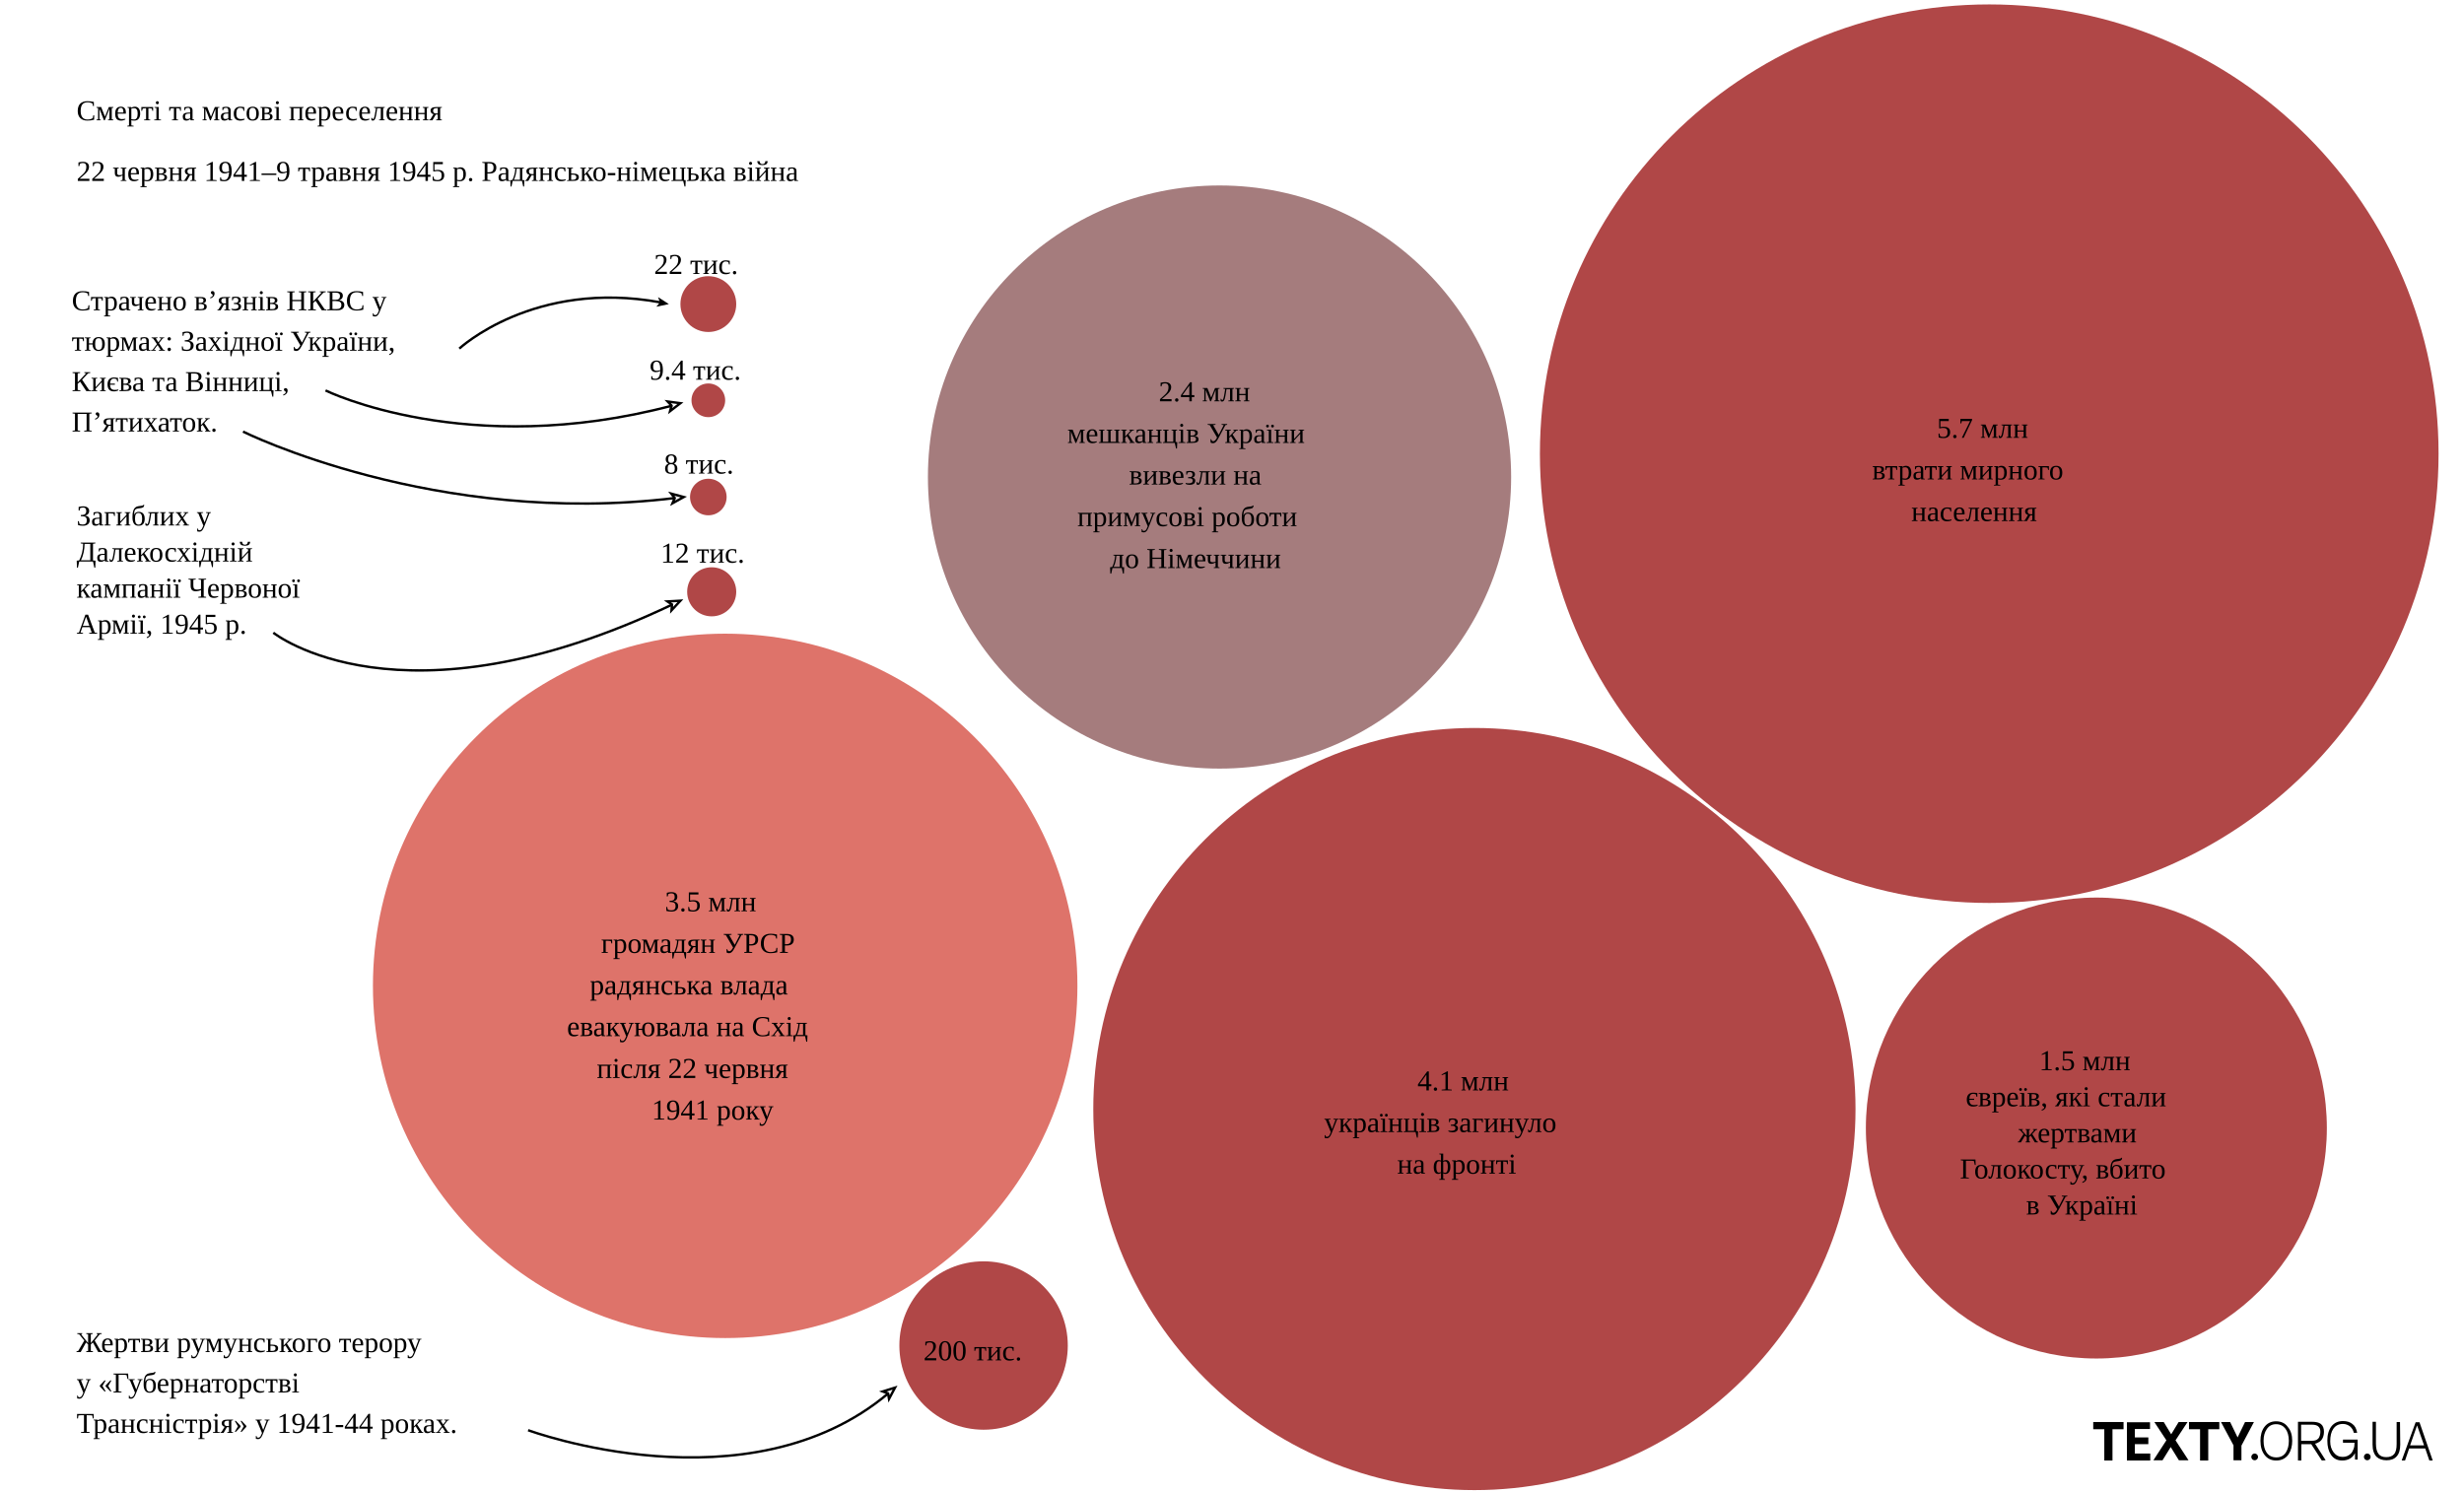
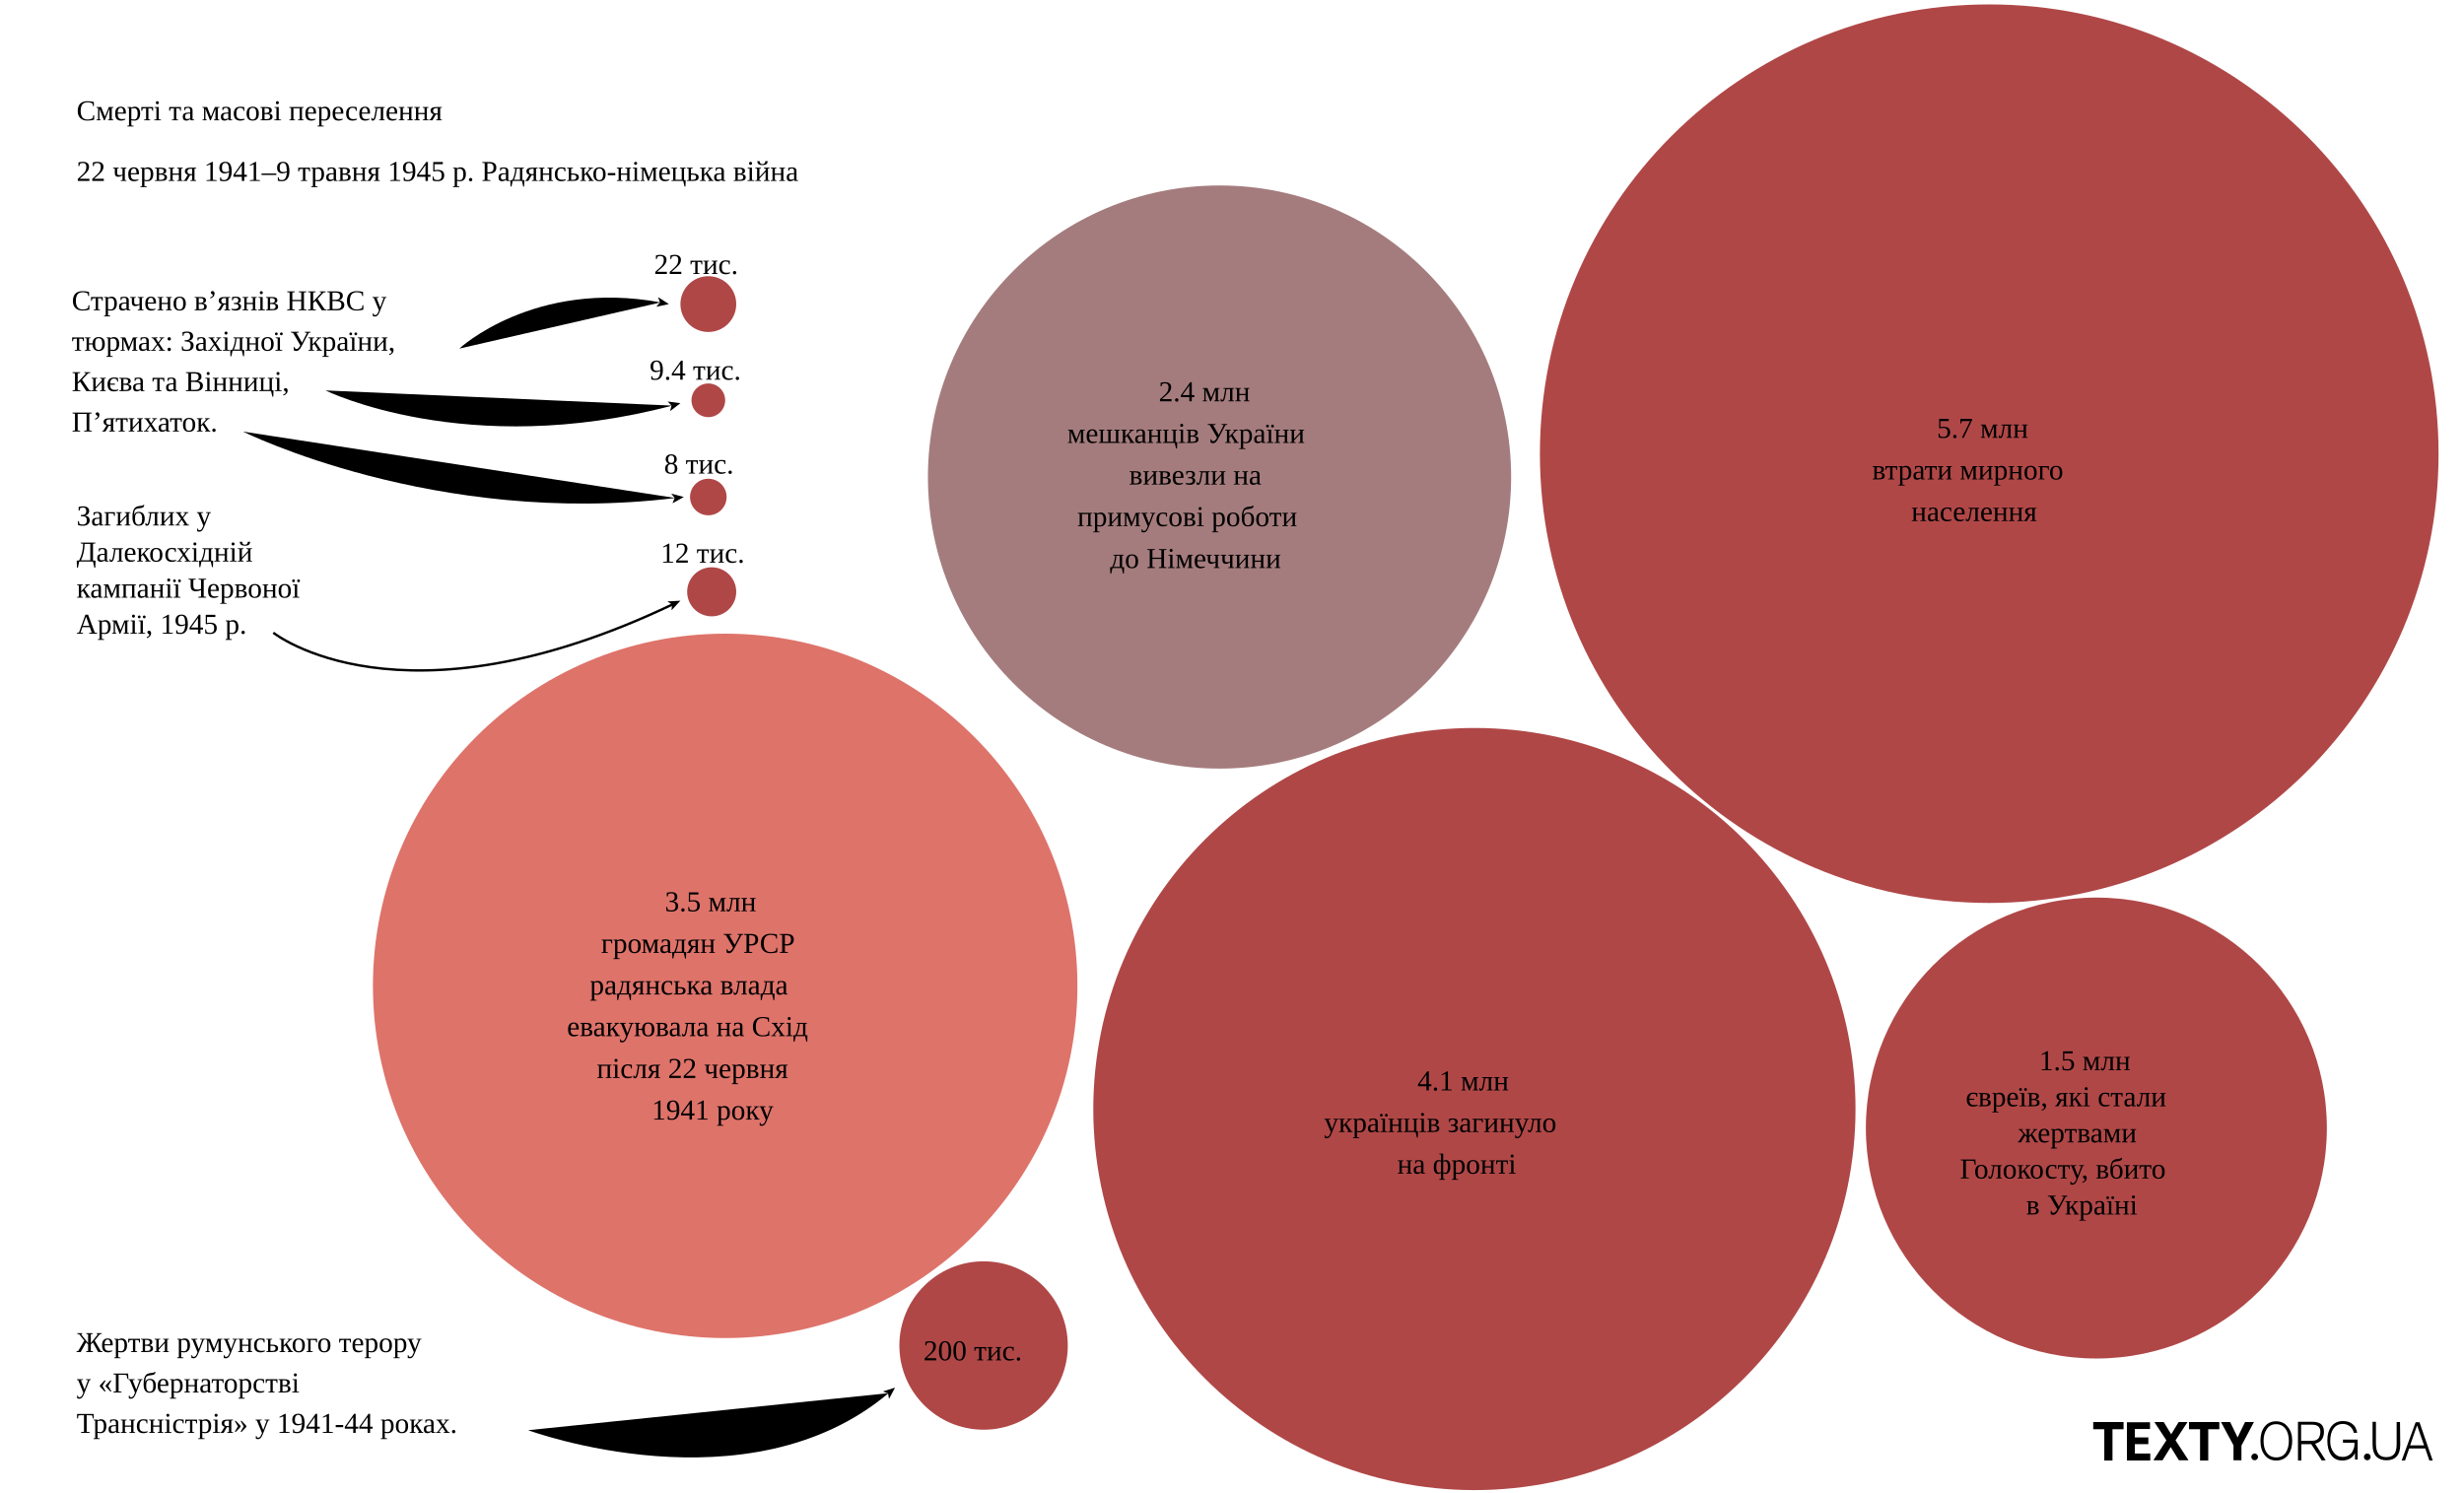
<svg xmlns="http://www.w3.org/2000/svg" xml:space="preserve" style="enable-background:new 0 0 1024.1 620.4;" viewBox="0 0 1024.1 620.4" y="0px" x="0px">
  <g id="circles-2">
    <circle r="186.75" style="opacity:0.72;fill:#910000;fill-opacity:1;stroke-width:1" id="circle_2_1" cy="188.585" cx="826.775" />
    <circle style="opacity:0.72; fill:#910000;" id="circle_2_2" r="158.4" cy="461" cx="612.8" />
    <circle style="opacity:0.65;fill:#CC281A;" id="circle_2_3" r="146.4" cy="409.8" cx="301.4" />
    <circle style="opacity:0.65;fill:#743638;fill-opacity:1;stroke-width:1" id="circle_2_4" cy="198.292" cx="506.867" r="121.2" />
    <circle style="opacity:0.72; fill:#910000;" id="circle_2_5" r="95.8" cy="468.9" cx="871.3" />
    <circle style="opacity:0.72; fill:#910000;" id="circle_2_6" r="35" cy="559.3" cx="408.8" />
    <circle style="opacity:0.72; fill:#910000;" id="circle_2_7" r="11.6" cy="126.4" cx="294.4" />
    <circle style="opacity:0.72; fill:#910000;" id="circle_2_8" r="10.2" cy="246" cx="295.8" />
    <circle style="opacity:0.72; fill:#910000;" id="circle_2_9" r="7" cy="166.4" cx="294.4" />
    <circle style="opacity:0.72; fill:#910000;" id="circle_2_10" r="7.6" cy="206.6" cx="294.4" />
  </g>
  <g id="content-2">
    <text class="font-size-14" transform="matrix(1 0 0 1 29.8075 128.9709)">Страчено в’язнів НКВС у </text>
    <text class="font-size-14" transform="matrix(1 0 0 1 29.8075 145.7709)">тюрмах: Західної України,</text>
    <text class="font-size-14" transform="matrix(1 0 0 1 29.8075 162.5709)">Києва та Вінниці,</text>
    <text class="font-size-14" transform="matrix(1 0 0 1 29.8075 179.3709)">П’ятихаток.</text>
    <text class="font-size-14" transform="matrix(1 0 0 1 31.8075 562.0165)">Жертви румунського терору </text>
    <text class="font-size-14" transform="matrix(1 0 0 1 31.8075 578.8165)">у «Губернаторстві </text>
    <text class="font-size-14" transform="matrix(1 0 0 1 31.8075 595.6165)">Трансністрія» у 1941-44 роках. </text>
    <text class="bold-text font-size-14" transform="matrix(1 0 0 1 271.8223 113.882)">22 тис.</text>
    <text class="bold-text font-size-14" transform="matrix(1 0 0 1 269.9961 157.8168)">9.4 тис.</text>
    <text class="bold-text font-size-14" transform="matrix(1 0 0 1 275.9805 196.8532)">8 тис.</text>
    <text class="fill-white bold-text font-size-14" transform="matrix(1 0 0 1 589.1133 453.2564)">4.1 млн</text>
    <text class="fill-white font-size-14" transform="matrix(1 0 0 1 550.3133 470.5564)">українців загинуло </text>
    <text class="fill-white font-size-14" transform="matrix(1 0 0 1 580.7134 487.8564)">на фронті </text>
    <text class="fill-white bold-text font-size-14" transform="matrix(1 0 0 1 804.9944 181.9868)">5.7 млн </text>
    <text class="fill-white font-size-14" transform="matrix(1 0 0 1 778.0945 199.2868)">втрати мирного </text>
    <text class="fill-white font-size-14" transform="matrix(1 0 0 1 794.3944 216.5868)">населення </text>
    <text class="fill-white bold-text font-size-14" transform="matrix(1 0 0 1 847.4957 444.8504)">1.5 млн</text>
    <text class="fill-white font-size-14" transform="matrix(1 0 0 1 895.0957 444.8504)"> </text>
    <text class="fill-white font-size-14" transform="matrix(1 0 0 1 816.9957 459.8504)">євреїв, які стали </text>
    <text class="fill-white font-size-14" transform="matrix(1 0 0 1 838.6958 474.8504)">жертвами </text>
    <text class="fill-white font-size-14" transform="matrix(1 0 0 1 814.5957 489.8504)">Голокосту, вбито </text>
    <text class="fill-white font-size-14" transform="matrix(1 0 0 1 842.0957 504.8504)">в Україні</text>
    <text class="fill-white bold-text font-size-14" transform="matrix(1 0 0 1 276.3343 378.7899)">3.5 млн</text>
    <text class="fill-white font-size-14" transform="matrix(1 0 0 1 326.4343 378.7899)"> </text>
    <text class="fill-white font-size-14" transform="matrix(1 0 0 1 249.8343 396.0899)">громадян УРСР </text>
    <text class="fill-white font-size-14" transform="matrix(1 0 0 1 245.1343 413.3899)">радянська влада </text>
    <text class="fill-white font-size-14" transform="matrix(1 0 0 1 235.6343 430.6899)">евакуювала на Схід </text>
    <text class="fill-white font-size-14" transform="matrix(1 0 0 1 248.0343 448.0899)">після 22 червня </text>
    <text class="fill-white font-size-14" transform="matrix(1 0 0 1 270.8343 465.3899)">1941 року</text>
    <text class="fill-white bold-text font-size-14" transform="matrix(1 0 0 1 383.8049 565.4603)">200 тис.</text>
    <text class="fill-white bold-text font-size-14" transform="matrix(1 0 0 1 481.583 166.8052)">2.4 млн </text>
    <text class="fill-white font-size-14" transform="matrix(1 0 0 1 443.583 184.1052)">мешканців України </text>
    <text class="fill-white font-size-14" transform="matrix(1 0 0 1 469.283 201.4052)">вивезли на </text>
    <text class="fill-white font-size-14" transform="matrix(1 0 0 1 447.783 218.7052)">примусові роботи </text>
    <text class="fill-white font-size-14" transform="matrix(1 0 0 1 461.383 236.1052)">до Німеччини</text>
    <text class="font-size-14" transform="matrix(1 0 0 1 31.8079 218.4187)">Загиблих у </text>
    <text class="font-size-14" transform="matrix(1 0 0 1 31.8079 233.4187)">Далекосхідній </text>
    <text class="font-size-14" transform="matrix(1 0 0 1 31.8079 248.4187)">кампанії Червоної </text>
    <text class="font-size-14" transform="matrix(1 0 0 1 31.8079 263.4187)">Армії, 1945 р. </text>
    <text class="bold-text font-size-14" transform="matrix(1 0 0 1 274.525 233.8874)">12 тис.</text>
    <text class="bold-text font-size-36" transform="matrix(1 0 0 1 31.8075 50.0115)">Смерті та масові переселення</text>
    <text class="font-size-21" transform="matrix(1 0 0 1 31.8075 75.2115)">22 червня 1941–9 травня 1945 р. Радянсько-німецька війна</text>
-     <g id="g70">
-       <g id="g68">
-         <path style="fill:none;stroke:#000000;stroke-opacity:1" id="path62" d="M274.6,125.7c-52.7-9.7-83.7,19.2-83.7,19.2" class="arrow" />
-         <g id="g66">
-           <polygon id="polygon64" points="278,126.4 273.5,123.5 274.3,125.7 272.8,127.5    " />
-         </g>
-       </g>
+     <g>
+       <path d="M274.6,125.7c-52.7-9.7-83.7,19.2-83.7,19.2" class="arrow" />
+       <polygon points="278,126.4 273.5,123.5 274.3,125.7 272.8,127.5" />
    </g>
-     <g style="stroke:#000000;stroke-opacity:1;fill:none" id="g80">
-       <g style="stroke:#000000;stroke-opacity:1;fill:none" id="g78">
-         <path style="stroke:#000000;stroke-opacity:1;fill:none" id="path72" d="M279.4,168.6c-85.6,22.6-144.1-6.3-144.1-6.3" class="arrow" />
-         <g style="stroke:#000000;stroke-opacity:1;fill:none" id="g76">
-           <polygon style="stroke:#000000;stroke-opacity:1;fill:none" id="polygon74" points="282.8,167.6 277.5,166.9 279.1,168.6 278.5,170.9    " />
-         </g>
-       </g>
+     <g>
+       <path d="M279.4,168.6c-85.6,22.6-144.1-6.3-144.1-6.3" class="arrow" />
+       <polygon class="arrow" points="282.8,167.6 277.5,166.9 279.1,168.6 278.5,170.9" />
    </g>
-     <g style="stroke:#000000;stroke-opacity:1;fill:none" id="g90">
-       <g style="stroke:#000000;stroke-opacity:1;fill:none" id="g88">
-         <path style="stroke:#000000;stroke-opacity:1;fill:none" id="path82" d="M369.3,579.1c-58.4,49.2-149.8,15.4-149.8,15.4" class="arrow" />
-         <g style="stroke:#000000;stroke-opacity:1;fill:none" id="g86">
-           <polygon style="stroke:#000000;stroke-opacity:1;fill:none" id="polygon84" points="372,576.8 366.9,578.4 369.1,579.2 369.5,581.5    " />
-         </g>
-       </g>
+     <g>
+       <path d="M369.3,579.1c-58.4,49.2-149.8,15.4-149.8,15.4" class="arrow" />
+       <polygon class="arrow" points="372,576.8 366.9,578.4 369.1,579.2 369.5,581.5" />
    </g>
-     <g style="fill:none;stroke:#000000;stroke-opacity:1" id="g100">
-       <g style="fill:none;stroke:#000000;stroke-opacity:1" id="g98">
-         <path style="fill:none;stroke:#000000;stroke-opacity:1" id="path92" d="M279.6,251.2c-113.2,54-166,11.8-166,11.8" class="arrow" />
-         <g style="fill:none;stroke:#000000;stroke-opacity:1" id="g96">
-           <polygon style="fill:none;stroke:#000000;stroke-opacity:1" id="polygon94" points="282.8,249.7 277.4,250 279.3,251.3 279.1,253.7    " />
-         </g>
-       </g>
+     <g>
+       <path style="fill:none;stroke:#000000;stroke-opacity:1" id="path92" d="M279.6,251.2c-113.2,54-166,11.8-166,11.8" class="arrow" />
+       <polygon points="282.8,249.7 277.4,250 279.3,251.3 279.1,253.7" class="arrow" />
    </g>
-     <g style="stroke:#000000;stroke-opacity:1;fill:none" id="g110">
-       <g style="stroke:#000000;stroke-opacity:1;fill:none" id="g108">
-         <path style="stroke:#000000;stroke-opacity:1;fill:none" id="path102" d="M280.7,207C180.8,219.2,101,179.4,101,179.4" class="arrow" />
-         <g style="stroke:#000000;stroke-opacity:1;fill:none" id="g106">
-           <polygon style="stroke:#000000;stroke-opacity:1;fill:none" id="polygon104" points="284.2,206.6 279,205.2 280.4,207 279.5,209.2    " />
-         </g>
-       </g>
+     <g>
+       <path d="M280.7,207C180.8,219.2,101,179.4,101,179.4" class="arrow" />
+       <polygon points="284.2,206.6 279,205.2 280.4,207 279.5,209.2" class="arrow" />
    </g>
    <g id="texty-logo">
-       <path id="path83" d="M952.7,598.9c0,2.2-0.5,4.1-1.5,5.6c-1.2,1.7-2.9,2.6-5.1,2.6c-2,0-3.6-0.7-4.8-2.2s-1.8-3.5-1.8-6c0-2.3,0.5-4.2,1.6-5.7   c1.2-1.6,2.8-2.4,4.9-2.4c2.1,0,3.8,0.8,4.9,2.4C952.1,594.6,952.7,596.5,952.7,598.9z M951.3,598.9c0-2.1-0.5-3.8-1.4-5   s-2.2-1.9-3.9-1.9s-3,0.7-3.9,2.1c-0.9,1.3-1.3,2.9-1.3,4.8c0,2,0.4,3.6,1.2,4.8c0.9,1.4,2.3,2.1,4.1,2.1s3.1-0.7,4-2.1   C950.9,602.4,951.3,600.9,951.3,598.9z" />
-       <path id="path85" d="M931.6,600.9v6.1h-3.3v-6.2l-5.2-9.7h3.8l3.1,6.4l3.1-6.4h3.7L931.6,600.9z" />
-       <path id="path87" d="M922.4,594.1h-4.6v13h-3.4v-13h-4.6v-3h12.6V594.1z" />
-       <path id="path89" d="M904.2,598.7l5.4,8.3h-4l-3.4-5.5l-3.4,5.5H895l5.4-8.3l-5-7.6h3.9l3.1,5.1l3.1-5.1h3.7L904.2,598.7z" />
-       <path id="path91" d="M893.6,594h-6.3v3.5h5.6v2.8h-5.6v3.9h6.4v2.9H884v-15.9h9.6V594z" />
-       <path id="path93" d="M882.6,594.1H878v13h-3.4v-13H870v-3h12.6V594.1z" />
-       <path id="path95" d="M979.9,606.7h-1.1V604c-0.5,1-1.2,1.8-2.1,2.3c-0.9,0.5-1.9,0.8-3.2,0.8c-2.1,0-3.6-0.8-4.7-2.4c-1-1.5-1.5-3.4-1.5-5.9   s0.6-4.4,1.7-5.9c1.2-1.5,2.8-2.2,4.8-2.2c1.6,0,2.9,0.4,3.9,1.2c1.1,0.8,1.7,2,2,3.7h-1.4c-0.2-1.1-0.8-2-1.6-2.7   c-0.8-0.6-1.8-1-2.9-1c-1.8,0-3.1,0.7-4,2s-1.3,3-1.3,5.3c0,1.8,0.5,3.3,1.4,4.5c1,1.3,2.2,1.9,3.8,1.9c1.4,0,2.5-0.5,3.4-1.4   c0.5-0.5,0.8-1.2,1.1-1.9s0.4-1.6,0.4-2.6h-4.8v-1.3h6.1L979.9,606.7L979.9,606.7z" />
-       <path id="path97" d="M997.6,600.5c0,2.2-0.5,3.8-1.5,4.9c-1,1.1-2.4,1.6-4.2,1.6c-1.7,0-3.1-0.5-4.1-1.4c-1.1-1.1-1.7-2.8-1.7-5.1V591h1.4v9.1   c0,2,0.4,3.4,1.1,4.3c0.7,0.9,1.8,1.3,3.2,1.3s2.5-0.4,3.2-1.2c0.8-0.9,1.1-2.3,1.1-4.3v-9.1h1.4L997.6,600.5L997.6,600.5z" />
-       <path id="path99" d="M1011.1,607.1h-1.4l-1.7-5h-6.7l-1.7,5h-1.4l5.8-15.9h1.6L1011.1,607.1z M1007.5,600.8l-2.9-8.3l-2.9,8.3H1007.5z" />
-       <circle id="circle101" r="1.4" cy="605.6" cx="937.1" />
-       <circle id="circle103" r="1.4" cy="605.6" cx="983.9" />
-       <path id="path105" d="M966.6,607l-4.4-6.9c0.5-0.1,0.8-0.2,1.3-0.5c2.1-0.9,2.4-3.4,2.4-4.4c0-1.5-0.4-2.6-1.3-3.3c-0.8-0.6-2-0.9-3.7-0.9h-5.8   v16.1h1.4v-6.8h4.1l4.4,6.8L966.6,607z M956.4,592.2h4.5c1.3,0,2.3,0.3,2.8,0.9c0.5,0.5,0.7,1.2,0.7,2.1c0,1-0.3,2.3-1,2.9   c-0.6,0.6-1.5,0.8-2.6,0.8h-4.4V592.2z" />
+       <path d="M952.7,598.9c0,2.2-0.5,4.1-1.5,5.6c-1.2,1.7-2.9,2.6-5.1,2.6c-2,0-3.6-0.7-4.8-2.2s-1.8-3.5-1.8-6c0-2.3,0.5-4.2,1.6-5.7   c1.2-1.6,2.8-2.4,4.9-2.4c2.1,0,3.8,0.8,4.9,2.4C952.1,594.6,952.7,596.5,952.7,598.9z M951.3,598.9c0-2.1-0.5-3.8-1.4-5   s-2.2-1.9-3.9-1.9s-3,0.7-3.9,2.1c-0.9,1.3-1.3,2.9-1.3,4.8c0,2,0.4,3.6,1.2,4.8c0.9,1.4,2.3,2.1,4.1,2.1s3.1-0.7,4-2.1   C950.9,602.4,951.3,600.9,951.3,598.9z" />
+       <path d="M931.6,600.9v6.1h-3.3v-6.2l-5.2-9.7h3.8l3.1,6.4l3.1-6.4h3.7L931.6,600.9z" />
+       <path d="M922.4,594.1h-4.6v13h-3.4v-13h-4.6v-3h12.6V594.1z" />
+       <path d="M904.2,598.7l5.4,8.3h-4l-3.4-5.5l-3.4,5.5H895l5.4-8.3l-5-7.6h3.9l3.1,5.1l3.1-5.1h3.7L904.2,598.7z" />
+       <path d="M893.6,594h-6.3v3.5h5.6v2.8h-5.6v3.9h6.4v2.9H884v-15.9h9.6V594z" />
+       <path d="M882.6,594.1H878v13h-3.4v-13H870v-3h12.6V594.1z" />
+       <path d="M979.9,606.7h-1.1V604c-0.5,1-1.2,1.8-2.1,2.3c-0.9,0.5-1.9,0.8-3.2,0.8c-2.1,0-3.6-0.8-4.7-2.4c-1-1.5-1.5-3.4-1.5-5.9   s0.6-4.4,1.7-5.9c1.2-1.5,2.8-2.2,4.8-2.2c1.6,0,2.9,0.4,3.9,1.2c1.1,0.8,1.7,2,2,3.7h-1.4c-0.2-1.1-0.8-2-1.6-2.7   c-0.8-0.6-1.8-1-2.9-1c-1.8,0-3.1,0.7-4,2s-1.3,3-1.3,5.3c0,1.8,0.5,3.3,1.4,4.5c1,1.3,2.2,1.9,3.8,1.9c1.4,0,2.5-0.5,3.4-1.4   c0.5-0.5,0.8-1.2,1.1-1.9s0.4-1.6,0.4-2.6h-4.8v-1.3h6.1L979.9,606.7L979.9,606.7z" />
+       <path d="M997.6,600.5c0,2.2-0.5,3.8-1.5,4.9c-1,1.1-2.4,1.6-4.2,1.6c-1.7,0-3.1-0.5-4.1-1.4c-1.1-1.1-1.7-2.8-1.7-5.1V591h1.4v9.1   c0,2,0.4,3.4,1.1,4.3c0.7,0.9,1.8,1.3,3.2,1.3s2.5-0.4,3.2-1.2c0.8-0.9,1.1-2.3,1.1-4.3v-9.1h1.4L997.6,600.5L997.6,600.5z" />
+       <path d="M1011.1,607.1h-1.4l-1.7-5h-6.7l-1.7,5h-1.4l5.8-15.9h1.6L1011.1,607.1z M1007.5,600.8l-2.9-8.3l-2.9,8.3H1007.5z" />
+       <circle r="1.4" cy="605.6" cx="937.1" />
+       <circle r="1.4" cy="605.6" cx="983.9" />
+       <path d="M966.6,607l-4.4-6.9c0.5-0.1,0.8-0.2,1.3-0.5c2.1-0.9,2.4-3.4,2.4-4.4c0-1.5-0.4-2.6-1.3-3.3c-0.8-0.6-2-0.9-3.7-0.9h-5.8   v16.1h1.4v-6.8h4.1l4.4,6.8L966.6,607z M956.4,592.2h4.5c1.3,0,2.3,0.3,2.8,0.9c0.5,0.5,0.7,1.2,0.7,2.1c0,1-0.3,2.3-1,2.9   c-0.6,0.6-1.5,0.8-2.6,0.8h-4.4V592.2z" />
    </g>
  </g>
</svg>
